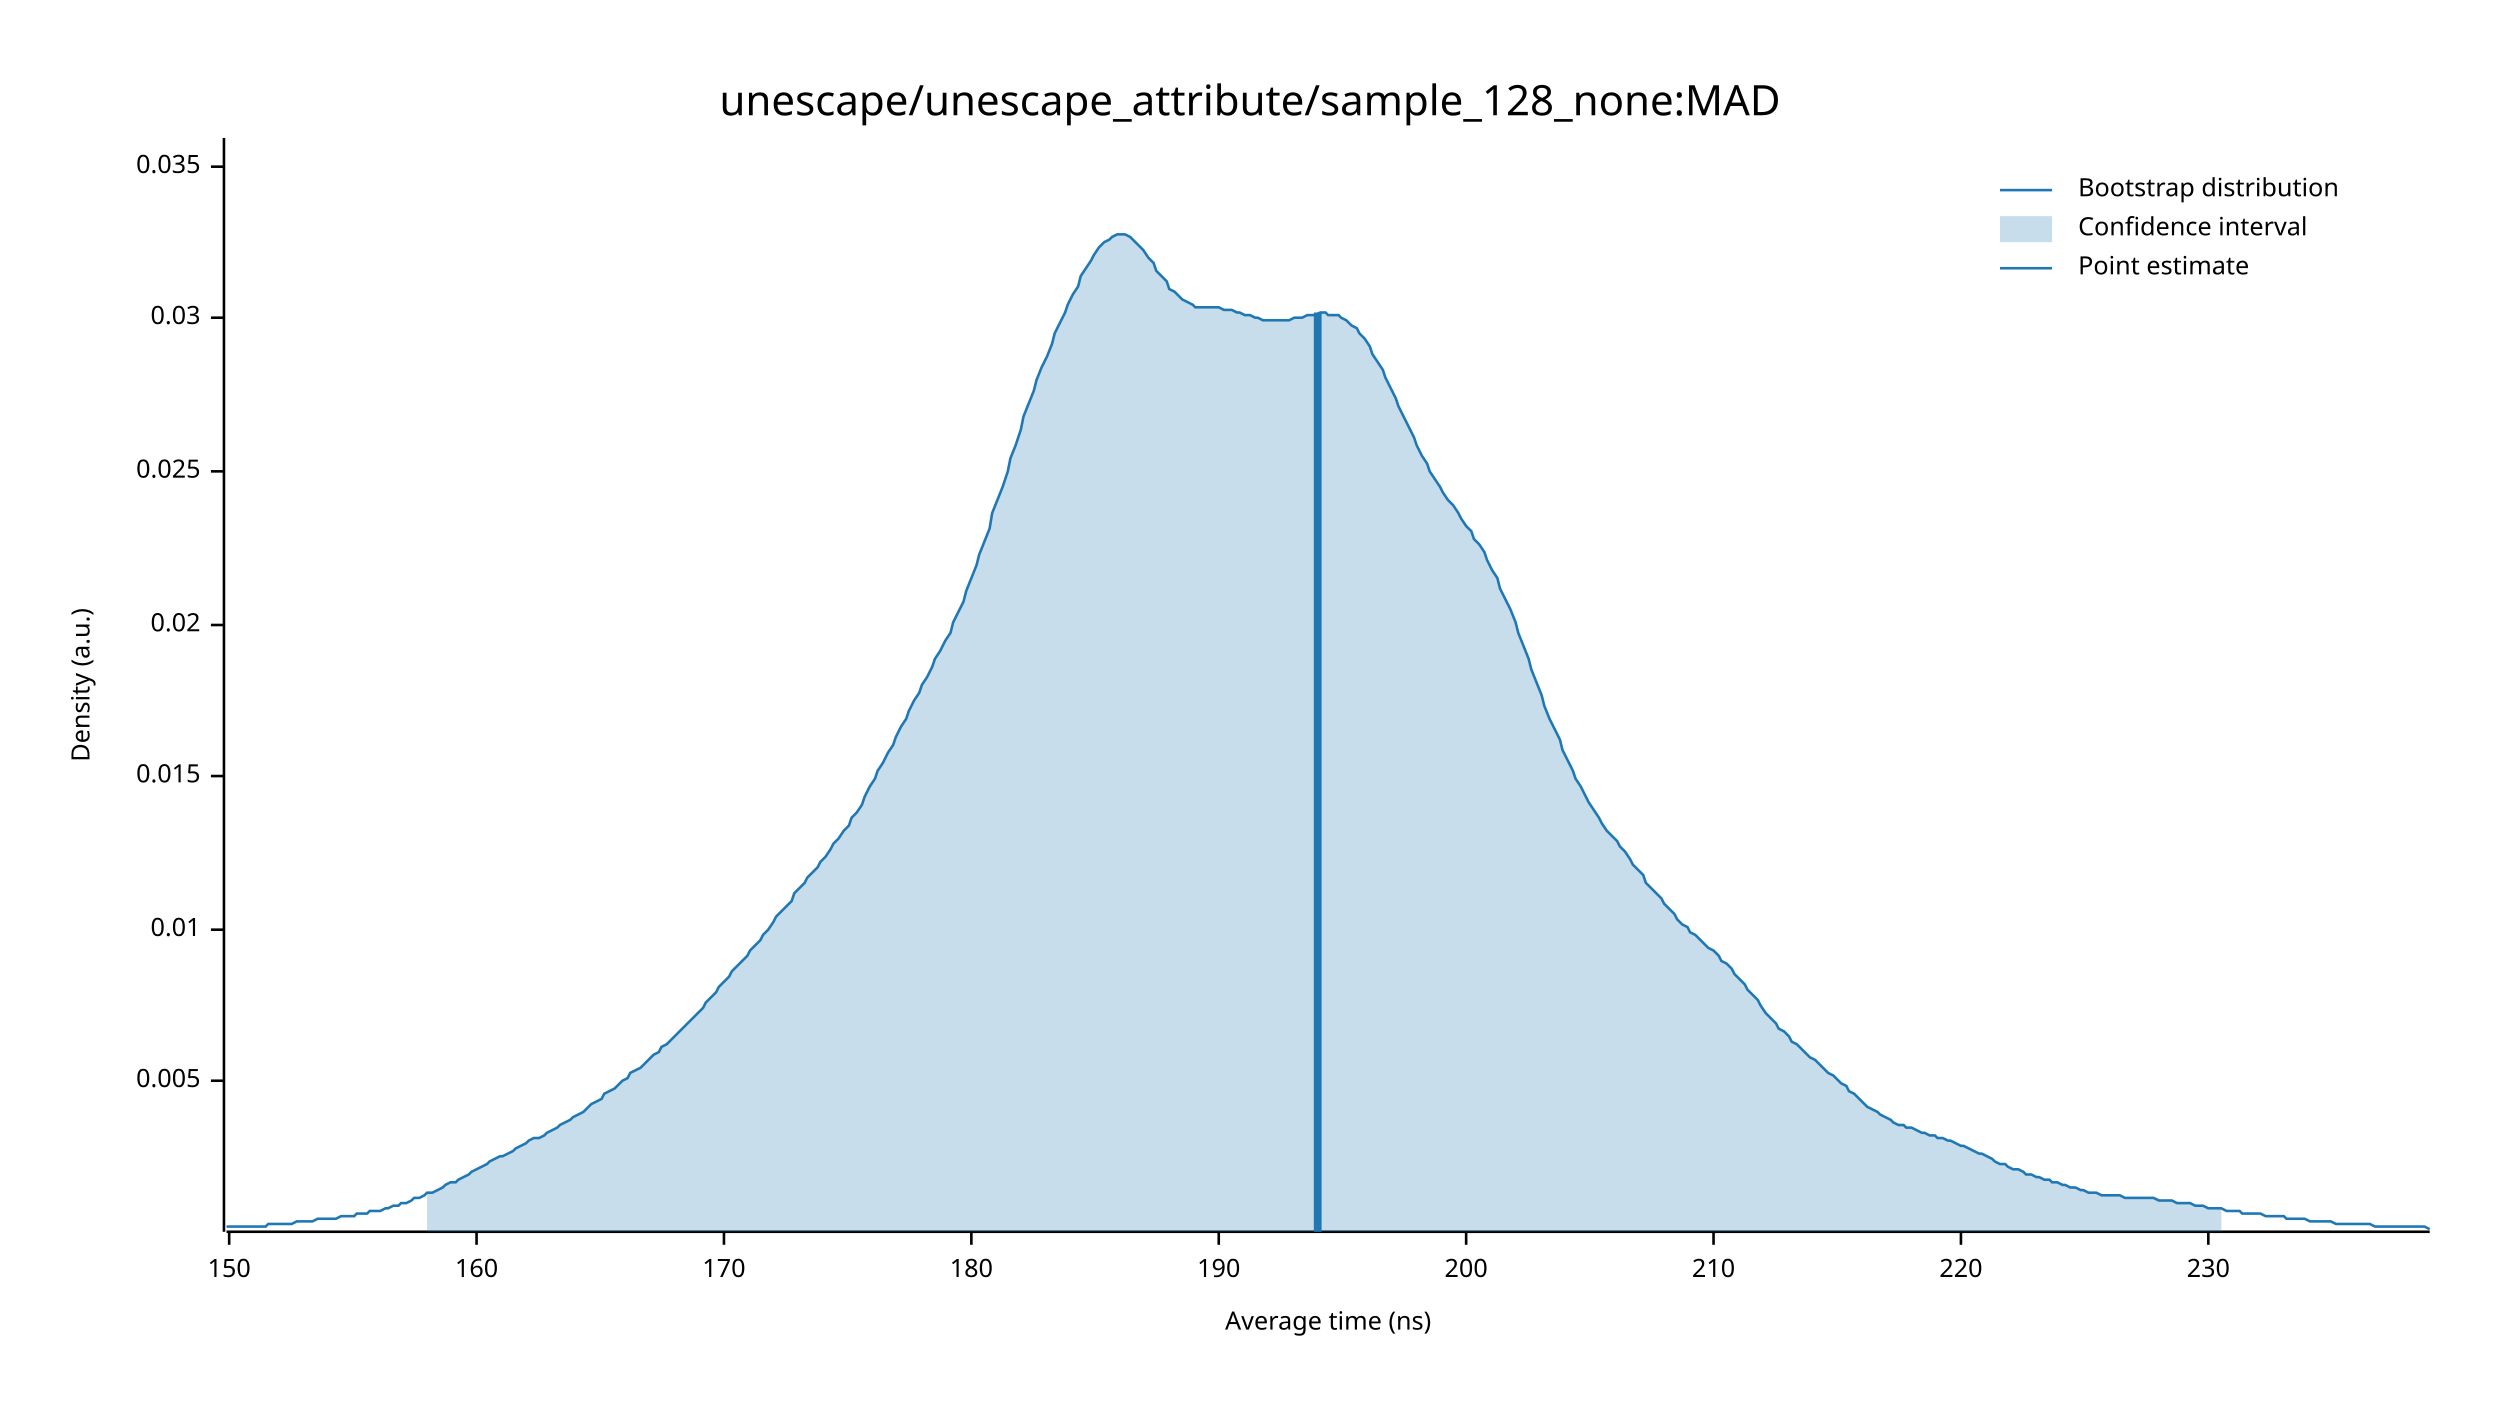
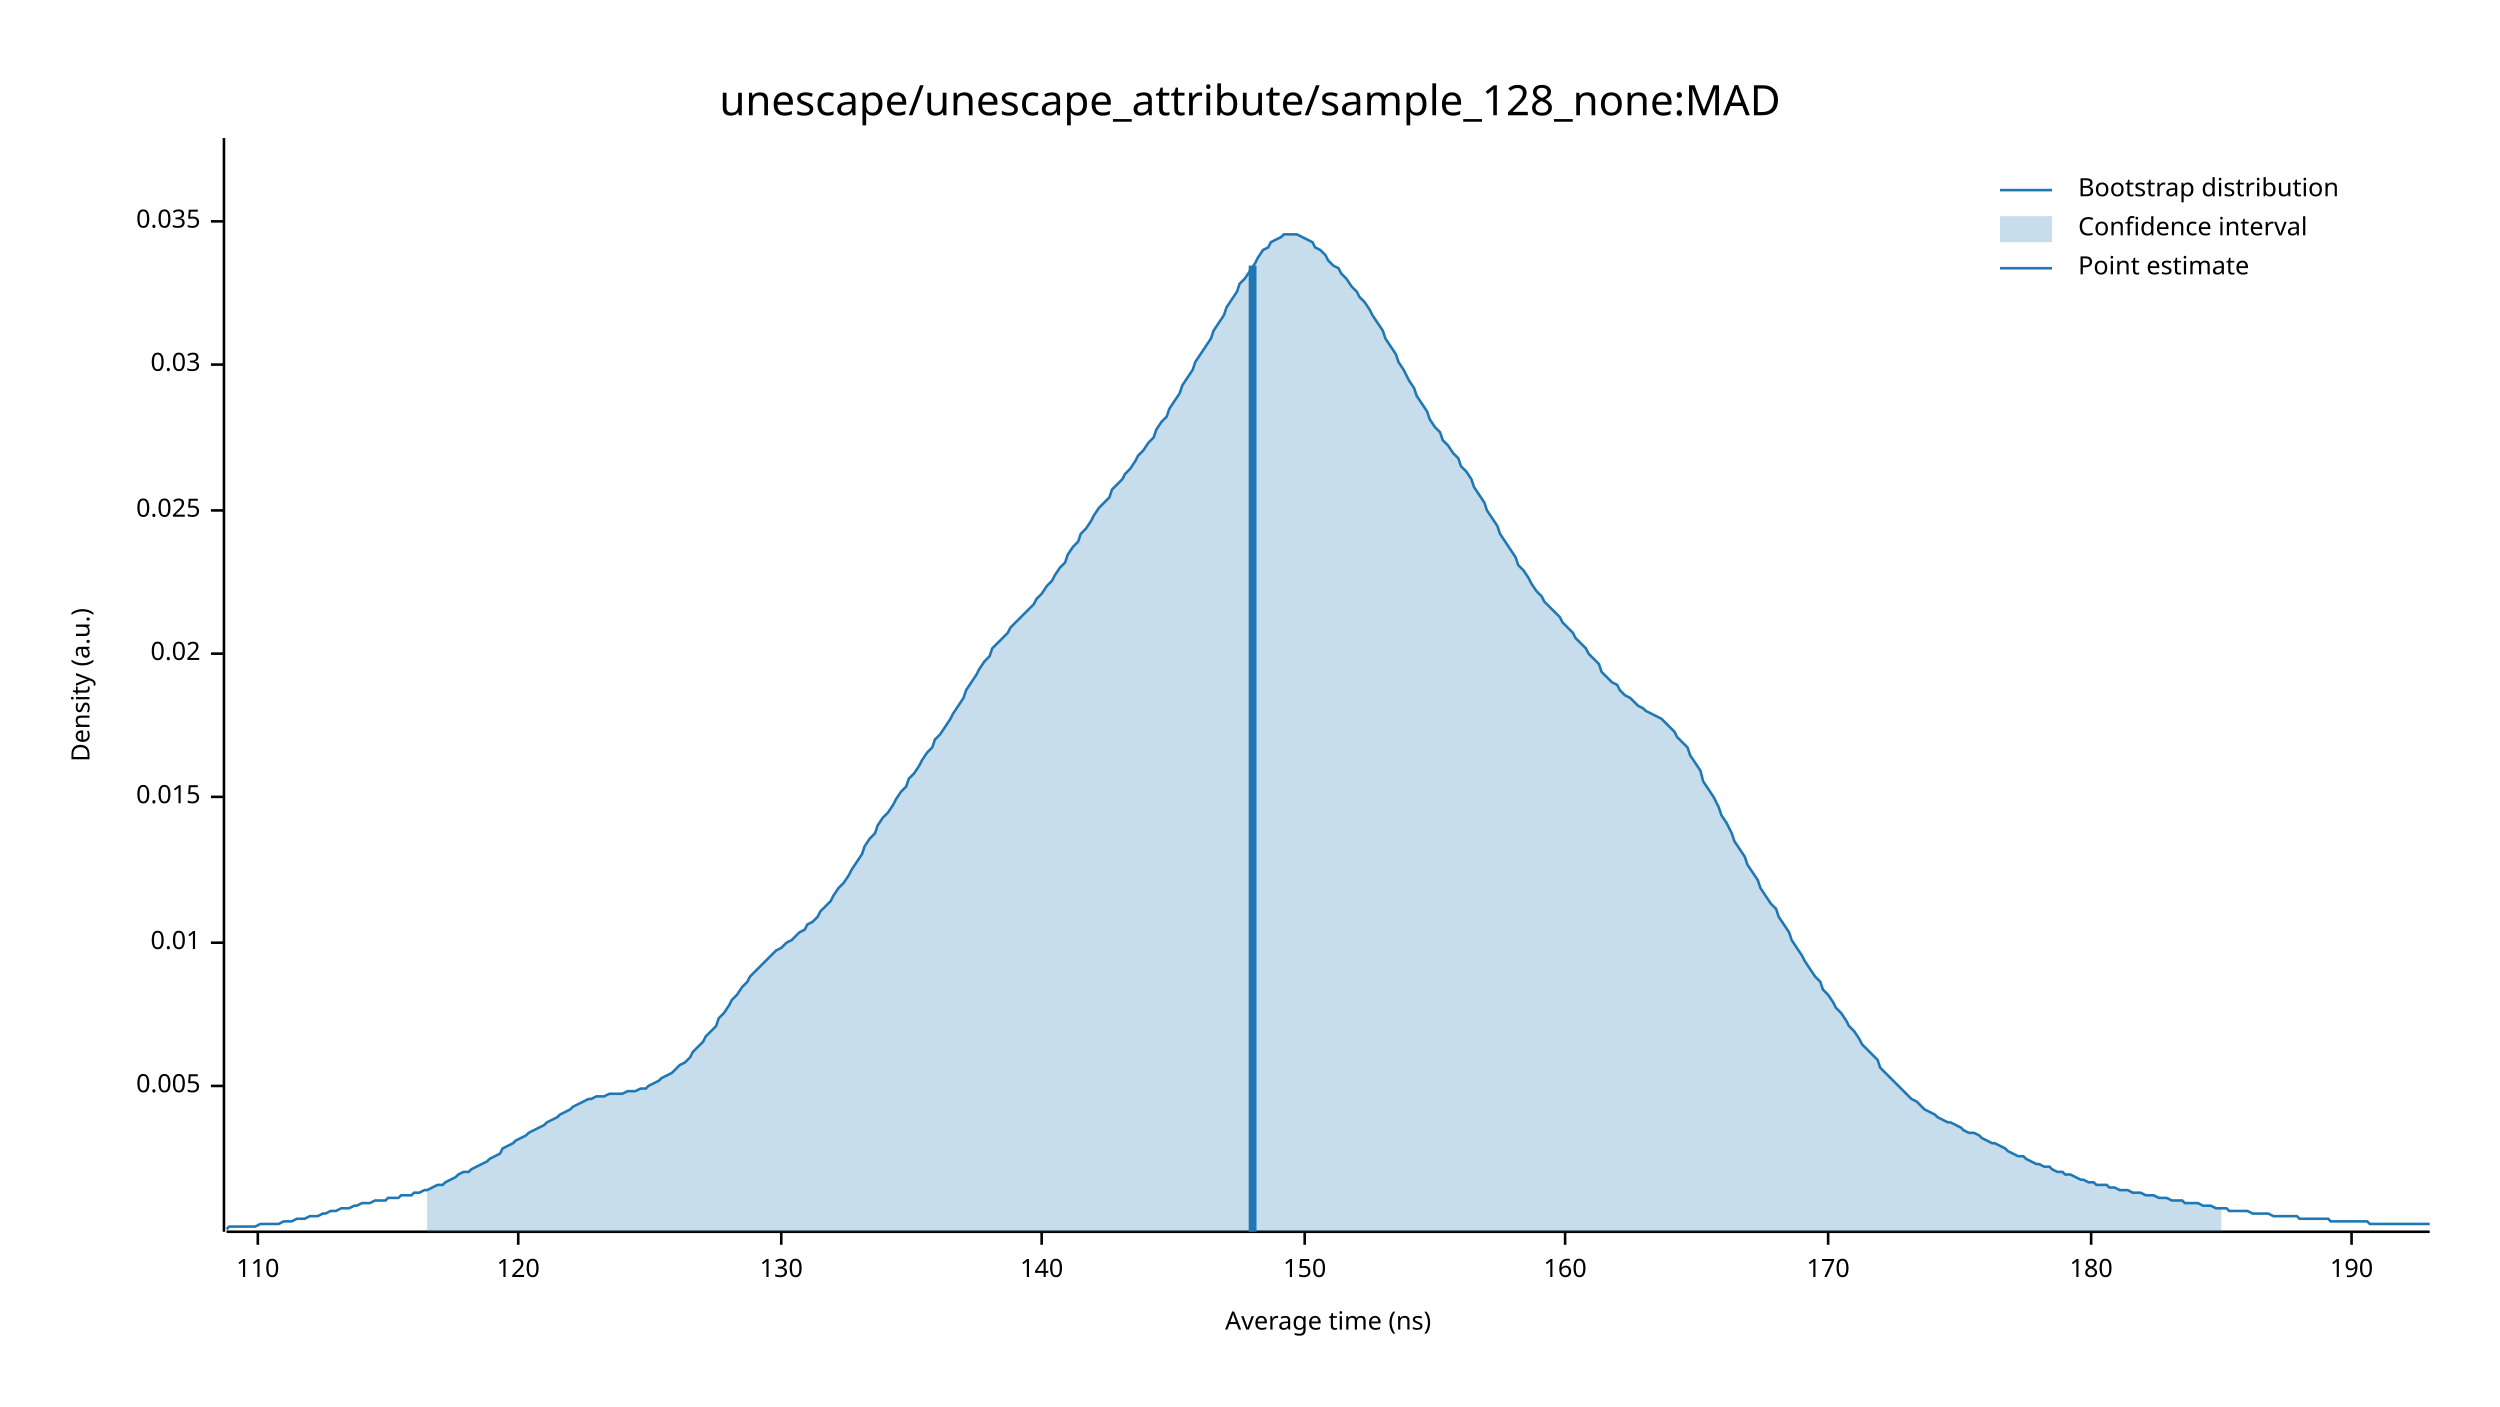
<svg xmlns="http://www.w3.org/2000/svg" width="960" height="540" viewBox="0 0 960 540">
  <text x="480" y="32" dy="0.76em" text-anchor="middle" font-family="sans-serif" font-size="16.129" opacity="1" fill="#000000">
unescape/unescape_attribute/sample_128_none:MAD
</text>
  <text x="27" y="263" dy="0.76em" text-anchor="middle" font-family="sans-serif" font-size="9.677" opacity="1" fill="#000000" transform="rotate(270, 27, 263)">
Density (a.u.)
</text>
  <text x="510" y="513" dy="-0.5ex" text-anchor="middle" font-family="sans-serif" font-size="9.677" opacity="1" fill="#000000">
Average time (ns)
</text>
  <polyline fill="none" opacity="1" stroke="#000000" stroke-width="1" points="86,53 86,473 " />
-   <text x="77" y="415" dy="0.5ex" text-anchor="end" font-family="sans-serif" font-size="9.677" opacity="1" fill="#000000">
+   <text x="77" y="417" dy="0.5ex" text-anchor="end" font-family="sans-serif" font-size="9.677" opacity="1" fill="#000000">
0.005
</text>
-   <polyline fill="none" opacity="1" stroke="#000000" stroke-width="1" points="81,415 86,415 " />
-   <text x="77" y="357" dy="0.5ex" text-anchor="end" font-family="sans-serif" font-size="9.677" opacity="1" fill="#000000">
+   <polyline fill="none" opacity="1" stroke="#000000" stroke-width="1" points="81,417 86,417 " />
+   <text x="77" y="362" dy="0.5ex" text-anchor="end" font-family="sans-serif" font-size="9.677" opacity="1" fill="#000000">
0.01
</text>
-   <polyline fill="none" opacity="1" stroke="#000000" stroke-width="1" points="81,357 86,357 " />
-   <text x="77" y="298" dy="0.5ex" text-anchor="end" font-family="sans-serif" font-size="9.677" opacity="1" fill="#000000">
+   <polyline fill="none" opacity="1" stroke="#000000" stroke-width="1" points="81,362 86,362 " />
+   <text x="77" y="306" dy="0.5ex" text-anchor="end" font-family="sans-serif" font-size="9.677" opacity="1" fill="#000000">
0.015
</text>
-   <polyline fill="none" opacity="1" stroke="#000000" stroke-width="1" points="81,298 86,298 " />
-   <text x="77" y="240" dy="0.5ex" text-anchor="end" font-family="sans-serif" font-size="9.677" opacity="1" fill="#000000">
+   <polyline fill="none" opacity="1" stroke="#000000" stroke-width="1" points="81,306 86,306 " />
+   <text x="77" y="251" dy="0.5ex" text-anchor="end" font-family="sans-serif" font-size="9.677" opacity="1" fill="#000000">
0.02
</text>
-   <polyline fill="none" opacity="1" stroke="#000000" stroke-width="1" points="81,240 86,240 " />
-   <text x="77" y="181" dy="0.5ex" text-anchor="end" font-family="sans-serif" font-size="9.677" opacity="1" fill="#000000">
+   <polyline fill="none" opacity="1" stroke="#000000" stroke-width="1" points="81,251 86,251 " />
+   <text x="77" y="196" dy="0.5ex" text-anchor="end" font-family="sans-serif" font-size="9.677" opacity="1" fill="#000000">
0.025
</text>
-   <polyline fill="none" opacity="1" stroke="#000000" stroke-width="1" points="81,181 86,181 " />
-   <text x="77" y="122" dy="0.5ex" text-anchor="end" font-family="sans-serif" font-size="9.677" opacity="1" fill="#000000">
+   <polyline fill="none" opacity="1" stroke="#000000" stroke-width="1" points="81,196 86,196 " />
+   <text x="77" y="140" dy="0.5ex" text-anchor="end" font-family="sans-serif" font-size="9.677" opacity="1" fill="#000000">
0.03
</text>
-   <polyline fill="none" opacity="1" stroke="#000000" stroke-width="1" points="81,122 86,122 " />
-   <text x="77" y="64" dy="0.5ex" text-anchor="end" font-family="sans-serif" font-size="9.677" opacity="1" fill="#000000">
+   <polyline fill="none" opacity="1" stroke="#000000" stroke-width="1" points="81,140 86,140 " />
+   <text x="77" y="85" dy="0.5ex" text-anchor="end" font-family="sans-serif" font-size="9.677" opacity="1" fill="#000000">
0.035
</text>
-   <polyline fill="none" opacity="1" stroke="#000000" stroke-width="1" points="81,64 86,64 " />
+   <polyline fill="none" opacity="1" stroke="#000000" stroke-width="1" points="81,85 86,85 " />
  <polyline fill="none" opacity="1" stroke="#000000" stroke-width="1" points="87,473 933,473 " />
-   <text x="88" y="483" dy="0.76em" text-anchor="middle" font-family="sans-serif" font-size="9.677" opacity="1" fill="#000000">
+   <text x="99" y="483" dy="0.76em" text-anchor="middle" font-family="sans-serif" font-size="9.677" opacity="1" fill="#000000">
+ 110
+ </text>
+   <polyline fill="none" opacity="1" stroke="#000000" stroke-width="1" points="99,473 99,478 " />
+   <text x="199" y="483" dy="0.76em" text-anchor="middle" font-family="sans-serif" font-size="9.677" opacity="1" fill="#000000">
+ 120
+ </text>
+   <polyline fill="none" opacity="1" stroke="#000000" stroke-width="1" points="199,473 199,478 " />
+   <text x="300" y="483" dy="0.76em" text-anchor="middle" font-family="sans-serif" font-size="9.677" opacity="1" fill="#000000">
+ 130
+ </text>
+   <polyline fill="none" opacity="1" stroke="#000000" stroke-width="1" points="300,473 300,478 " />
+   <text x="400" y="483" dy="0.76em" text-anchor="middle" font-family="sans-serif" font-size="9.677" opacity="1" fill="#000000">
+ 140
+ </text>
+   <polyline fill="none" opacity="1" stroke="#000000" stroke-width="1" points="400,473 400,478 " />
+   <text x="501" y="483" dy="0.76em" text-anchor="middle" font-family="sans-serif" font-size="9.677" opacity="1" fill="#000000">
150
</text>
-   <polyline fill="none" opacity="1" stroke="#000000" stroke-width="1" points="88,473 88,478 " />
-   <text x="183" y="483" dy="0.76em" text-anchor="middle" font-family="sans-serif" font-size="9.677" opacity="1" fill="#000000">
+   <polyline fill="none" opacity="1" stroke="#000000" stroke-width="1" points="501,473 501,478 " />
+   <text x="601" y="483" dy="0.76em" text-anchor="middle" font-family="sans-serif" font-size="9.677" opacity="1" fill="#000000">
160
</text>
-   <polyline fill="none" opacity="1" stroke="#000000" stroke-width="1" points="183,473 183,478 " />
-   <text x="278" y="483" dy="0.76em" text-anchor="middle" font-family="sans-serif" font-size="9.677" opacity="1" fill="#000000">
+   <polyline fill="none" opacity="1" stroke="#000000" stroke-width="1" points="601,473 601,478 " />
+   <text x="702" y="483" dy="0.76em" text-anchor="middle" font-family="sans-serif" font-size="9.677" opacity="1" fill="#000000">
170
</text>
-   <polyline fill="none" opacity="1" stroke="#000000" stroke-width="1" points="278,473 278,478 " />
-   <text x="373" y="483" dy="0.76em" text-anchor="middle" font-family="sans-serif" font-size="9.677" opacity="1" fill="#000000">
+   <polyline fill="none" opacity="1" stroke="#000000" stroke-width="1" points="702,473 702,478 " />
+   <text x="803" y="483" dy="0.76em" text-anchor="middle" font-family="sans-serif" font-size="9.677" opacity="1" fill="#000000">
180
</text>
-   <polyline fill="none" opacity="1" stroke="#000000" stroke-width="1" points="373,473 373,478 " />
-   <text x="468" y="483" dy="0.76em" text-anchor="middle" font-family="sans-serif" font-size="9.677" opacity="1" fill="#000000">
+   <polyline fill="none" opacity="1" stroke="#000000" stroke-width="1" points="803,473 803,478 " />
+   <text x="903" y="483" dy="0.76em" text-anchor="middle" font-family="sans-serif" font-size="9.677" opacity="1" fill="#000000">
190
</text>
-   <polyline fill="none" opacity="1" stroke="#000000" stroke-width="1" points="468,473 468,478 " />
-   <text x="563" y="483" dy="0.76em" text-anchor="middle" font-family="sans-serif" font-size="9.677" opacity="1" fill="#000000">
- 200
- </text>
-   <polyline fill="none" opacity="1" stroke="#000000" stroke-width="1" points="563,473 563,478 " />
-   <text x="658" y="483" dy="0.76em" text-anchor="middle" font-family="sans-serif" font-size="9.677" opacity="1" fill="#000000">
- 210
- </text>
-   <polyline fill="none" opacity="1" stroke="#000000" stroke-width="1" points="658,473 658,478 " />
-   <text x="753" y="483" dy="0.76em" text-anchor="middle" font-family="sans-serif" font-size="9.677" opacity="1" fill="#000000">
- 220
- </text>
-   <polyline fill="none" opacity="1" stroke="#000000" stroke-width="1" points="753,473 753,478 " />
-   <text x="848" y="483" dy="0.76em" text-anchor="middle" font-family="sans-serif" font-size="9.677" opacity="1" fill="#000000">
- 230
- </text>
-   <polyline fill="none" opacity="1" stroke="#000000" stroke-width="1" points="848,473 848,478 " />
-   <polyline fill="none" opacity="1" stroke="#1F78B4" stroke-width="1" points="87,471 88,471 90,471 92,471 93,471 95,471 97,471 98,471 100,471 102,471 103,470 105,470 107,470 109,470 110,470 112,470 114,469 115,469 117,469 119,469 120,469 122,468 124,468 125,468 127,468 129,468 131,467 132,467 134,467 136,467 137,466 139,466 141,466 142,465 144,465 146,465 148,464 149,464 151,463 153,463 154,462 156,462 158,461 159,460 161,460 163,459 164,458 166,458 168,457 170,456 171,455 173,454 175,454 176,453 178,452 180,451 181,450 183,449 185,448 187,447 188,446 190,445 192,444 193,444 195,443 197,442 198,441 200,440 202,439 203,438 205,437 207,437 209,436 210,435 212,434 214,433 215,432 217,431 219,430 220,429 222,428 224,427 226,425 227,424 229,423 231,422 232,420 234,419 236,418 237,417 239,415 241,414 242,412 244,411 246,410 248,408 249,407 251,405 253,404 254,402 256,401 258,399 259,398 261,396 263,394 265,392 266,391 268,389 270,387 271,385 273,383 275,381 276,379 278,377 280,375 281,373 283,371 285,369 287,367 288,365 290,363 292,361 293,359 295,357 297,354 298,352 300,350 302,348 304,346 305,343 307,341 309,339 310,337 312,335 314,333 315,331 317,329 319,326 320,324 322,322 324,319 326,317 327,314 329,312 331,309 332,306 334,302 336,299 337,296 339,293 341,289 343,286 344,283 346,279 348,276 349,273 351,269 353,266 354,263 356,260 358,256 359,253 361,250 363,246 365,243 366,239 368,235 370,231 371,227 373,222 375,217 376,213 378,208 380,203 381,197 383,192 385,187 387,181 388,176 390,171 392,165 393,160 395,155 397,150 398,146 400,141 402,137 404,132 405,128 407,124 409,120 410,117 412,113 414,110 415,106 417,103 419,100 420,98 422,95 424,93 426,92 427,91 429,90 431,90 432,90 434,91 436,93 437,94 439,96 441,99 443,101 444,104 446,106 448,108 449,111 451,112 453,114 454,115 456,116 458,117 459,118 461,118 463,118 465,118 466,118 468,118 470,119 471,119 473,119 475,120 476,120 478,121 480,121 482,122 483,122 485,123 487,123 488,123 490,123 492,123 493,123 495,123 497,122 498,122 500,122 502,121 504,121 505,121 507,120 509,120 510,121 512,121 514,121 515,122 517,123 519,125 521,126 522,128 524,130 526,133 527,136 529,139 531,142 532,145 534,149 536,153 537,156 539,160 541,164 543,168 544,171 546,175 548,178 549,181 551,184 553,187 554,189 556,192 558,194 560,197 561,199 563,202 565,204 566,207 568,209 570,212 571,215 573,219 575,222 576,226 578,230 580,234 582,239 583,243 585,248 587,253 588,257 590,262 592,267 593,271 595,276 597,280 599,284 600,288 602,292 604,296 605,299 607,302 609,306 610,308 612,311 614,314 615,316 617,319 619,321 621,323 622,325 624,327 626,330 627,332 629,334 631,336 632,339 634,341 636,343 638,345 639,347 641,349 643,351 644,353 646,355 648,356 649,358 651,359 653,361 654,362 656,364 658,365 660,367 661,369 663,370 665,372 666,374 668,376 670,378 671,380 673,382 675,384 676,386 678,389 680,391 682,393 683,395 685,396 687,398 688,400 690,401 692,403 693,404 695,406 697,407 699,409 700,410 702,412 704,413 705,414 707,416 709,417 710,419 712,420 714,422 715,423 717,425 719,426 721,427 722,428 724,429 726,430 727,431 729,432 731,432 732,433 734,433 736,434 738,435 739,435 741,436 743,436 744,437 746,437 748,438 749,438 751,439 753,440 754,440 756,441 758,442 760,443 761,443 763,444 765,445 766,446 768,447 770,447 771,448 773,449 775,449 777,450 778,451 780,451 782,452 783,452 785,453 787,453 788,454 790,454 792,455 793,455 795,456 797,456 799,457 800,457 802,458 804,458 805,458 807,459 809,459 810,459 812,459 814,459 816,460 817,460 819,460 821,460 822,460 824,460 826,460 827,460 829,461 831,461 832,461 834,461 836,462 838,462 839,462 841,462 843,463 844,463 846,463 848,464 849,464 851,464 853,464 855,465 856,465 858,465 860,465 861,466 863,466 865,466 866,466 868,466 870,467 871,467 873,467 875,467 877,467 878,468 880,468 882,468 883,468 885,468 887,469 888,469 890,469 892,469 894,469 895,469 897,470 899,470 900,470 902,470 904,470 905,470 907,470 909,470 910,470 912,471 914,471 916,471 917,471 919,471 921,471 922,471 924,471 926,471 927,471 929,471 931,471 933,472 " />
-   <polygon opacity="0.25" fill="#1F78B4" points="164,458 166,458 168,457 170,456 171,455 173,454 175,454 176,453 178,452 180,451 181,450 183,449 185,448 187,447 188,446 190,445 192,444 193,444 195,443 197,442 198,441 200,440 202,439 203,438 205,437 207,437 209,436 210,435 212,434 214,433 215,432 217,431 219,430 220,429 222,428 224,427 226,425 227,424 229,423 231,422 232,420 234,419 236,418 237,417 239,415 241,414 242,412 244,411 246,410 248,408 249,407 251,405 253,404 254,402 256,401 258,399 259,398 261,396 263,394 265,392 266,391 268,389 270,387 271,385 273,383 275,381 276,379 278,377 280,375 281,373 283,371 285,369 287,367 288,365 290,363 292,361 293,359 295,357 297,354 298,352 300,350 302,348 304,346 305,343 307,341 309,339 310,337 312,335 314,333 315,331 317,329 319,326 320,324 322,322 324,319 326,317 327,314 329,312 331,309 332,306 334,302 336,299 337,296 339,293 341,289 343,286 344,283 346,279 348,276 349,273 351,269 353,266 354,263 356,260 358,256 359,253 361,250 363,246 365,243 366,239 368,235 370,231 371,227 373,222 375,217 376,213 378,208 380,203 381,197 383,192 385,187 387,181 388,176 390,171 392,165 393,160 395,155 397,150 398,146 400,141 402,137 404,132 405,128 407,124 409,120 410,117 412,113 414,110 415,106 417,103 419,100 420,98 422,95 424,93 426,92 427,91 429,90 431,90 432,90 434,91 436,93 437,94 439,96 441,99 443,101 444,104 446,106 448,108 449,111 451,112 453,114 454,115 456,116 458,117 459,118 461,118 463,118 465,118 466,118 468,118 470,119 471,119 473,119 475,120 476,120 478,121 480,121 482,122 483,122 485,123 487,123 488,123 490,123 492,123 493,123 495,123 497,122 498,122 500,122 502,121 504,121 505,121 507,120 509,120 510,121 512,121 514,121 515,122 517,123 519,125 521,126 522,128 524,130 526,133 527,136 529,139 531,142 532,145 534,149 536,153 537,156 539,160 541,164 543,168 544,171 546,175 548,178 549,181 551,184 553,187 554,189 556,192 558,194 560,197 561,199 563,202 565,204 566,207 568,209 570,212 571,215 573,219 575,222 576,226 578,230 580,234 582,239 583,243 585,248 587,253 588,257 590,262 592,267 593,271 595,276 597,280 599,284 600,288 602,292 604,296 605,299 607,302 609,306 610,308 612,311 614,314 615,316 617,319 619,321 621,323 622,325 624,327 626,330 627,332 629,334 631,336 632,339 634,341 636,343 638,345 639,347 641,349 643,351 644,353 646,355 648,356 649,358 651,359 653,361 654,362 656,364 658,365 660,367 661,369 663,370 665,372 666,374 668,376 670,378 671,380 673,382 675,384 676,386 678,389 680,391 682,393 683,395 685,396 687,398 688,400 690,401 692,403 693,404 695,406 697,407 699,409 700,410 702,412 704,413 705,414 707,416 709,417 710,419 712,420 714,422 715,423 717,425 719,426 721,427 722,428 724,429 726,430 727,431 729,432 731,432 732,433 734,433 736,434 738,435 739,435 741,436 743,436 744,437 746,437 748,438 749,438 751,439 753,440 754,440 756,441 758,442 760,443 761,443 763,444 765,445 766,446 768,447 770,447 771,448 773,449 775,449 777,450 778,451 780,451 782,452 783,452 785,453 787,453 788,454 790,454 792,455 793,455 795,456 797,456 799,457 800,457 802,458 804,458 805,458 807,459 809,459 810,459 812,459 814,459 816,460 817,460 819,460 821,460 822,460 824,460 826,460 827,460 829,461 831,461 832,461 834,461 836,462 838,462 839,462 841,462 843,463 844,463 846,463 848,464 849,464 851,464 853,464 853,473 164,473 " />
-   <polyline fill="none" opacity="1" stroke="#1F78B4" stroke-width="3" points="506,473 506,120 " />
+   <polyline fill="none" opacity="1" stroke="#000000" stroke-width="1" points="903,473 903,478 " />
+   <polyline fill="none" opacity="1" stroke="#1F78B4" stroke-width="1" points="87,472 88,471 90,471 92,471 93,471 95,471 97,471 98,471 100,470 102,470 103,470 105,470 107,470 109,469 110,469 112,469 114,468 115,468 117,468 119,467 120,467 122,467 124,466 125,466 127,465 129,465 131,464 132,464 134,464 136,463 137,463 139,462 141,462 142,462 144,461 146,461 148,461 149,460 151,460 153,460 154,459 156,459 158,459 159,458 161,458 163,457 164,457 166,456 168,455 170,455 171,454 173,453 175,452 176,451 178,450 180,450 181,449 183,448 185,447 187,446 188,445 190,444 192,443 193,441 195,440 197,439 198,438 200,437 202,436 203,435 205,434 207,433 209,432 210,431 212,430 214,429 215,428 217,427 219,426 220,425 222,424 224,423 226,422 227,422 229,421 231,421 232,421 234,420 236,420 237,420 239,420 241,419 242,419 244,419 246,418 248,418 249,417 251,416 253,415 254,414 256,413 258,412 259,411 261,409 263,408 265,406 266,404 268,402 270,400 271,398 273,396 275,394 276,391 278,389 280,386 281,384 283,382 285,379 287,377 288,375 290,373 292,371 293,370 295,368 297,366 298,365 300,364 302,362 304,361 305,360 307,358 309,357 310,355 312,354 314,352 315,350 317,348 319,346 320,344 322,341 324,339 326,336 327,334 329,331 331,328 332,325 334,322 336,320 337,317 339,314 341,312 343,309 344,307 346,304 348,302 349,299 351,297 353,294 354,292 356,289 358,287 359,284 361,282 363,279 365,276 366,274 368,271 370,268 371,265 373,262 375,259 376,257 378,254 380,252 381,249 383,247 385,245 387,243 388,241 390,239 392,237 393,236 395,234 397,232 398,230 400,228 402,225 404,223 405,221 407,218 409,216 410,213 412,210 414,208 415,205 417,203 419,200 420,198 422,195 424,193 426,191 427,188 429,186 431,184 432,182 434,180 436,177 437,175 439,173 441,170 443,168 444,165 446,162 448,160 449,157 451,154 453,151 454,148 456,145 458,142 459,139 461,136 463,133 465,130 466,127 468,124 470,121 471,118 473,115 475,112 476,109 478,107 480,104 482,101 483,99 485,96 487,95 488,93 490,92 492,91 493,90 495,90 497,90 498,90 500,91 502,92 504,93 505,95 507,96 509,98 510,100 512,102 514,103 515,105 517,107 519,110 521,112 522,114 524,116 526,119 527,121 529,124 531,127 532,130 534,133 536,136 537,139 539,142 541,146 543,149 544,152 546,155 548,158 549,161 551,164 553,166 554,169 556,171 558,174 560,176 561,179 563,181 565,184 566,187 568,190 570,193 571,196 573,199 575,202 576,205 578,208 580,211 582,214 583,217 585,219 587,222 588,224 590,227 592,229 593,231 595,233 597,235 599,237 600,239 602,241 604,243 605,245 607,247 609,249 610,251 612,253 614,255 615,258 617,260 619,262 621,263 622,265 624,267 626,268 627,269 629,271 631,272 632,273 634,274 636,275 638,276 639,277 641,279 643,281 644,283 646,285 648,287 649,290 651,293 653,296 654,300 656,303 658,306 660,310 661,313 663,316 665,320 666,323 668,326 670,329 671,332 673,335 675,338 676,341 678,344 680,347 682,349 683,352 685,355 687,358 688,361 690,364 692,367 693,369 695,372 697,375 699,377 700,380 702,382 704,385 705,387 707,389 709,392 710,394 712,396 714,399 715,401 717,403 719,405 721,407 722,410 724,412 726,414 727,415 729,417 731,419 732,420 734,422 736,423 738,425 739,426 741,427 743,428 744,429 746,430 748,431 749,431 751,432 753,433 754,434 756,435 758,435 760,436 761,437 763,438 765,439 766,439 768,440 770,441 771,442 773,443 775,444 777,444 778,445 780,446 782,447 783,447 785,448 787,448 788,449 790,450 792,450 793,451 795,451 797,452 799,453 800,453 802,454 804,454 805,455 807,455 809,455 810,456 812,456 814,457 816,457 817,457 819,458 821,458 822,458 824,459 826,459 827,459 829,460 831,460 832,460 834,461 836,461 838,461 839,462 841,462 843,462 844,462 846,463 848,463 849,463 851,464 853,464 855,464 856,465 858,465 860,465 861,465 863,465 865,466 866,466 868,466 870,466 871,466 873,467 875,467 877,467 878,467 880,467 882,467 883,468 885,468 887,468 888,468 890,468 892,468 894,468 895,469 897,469 899,469 900,469 902,469 904,469 905,469 907,469 909,469 910,470 912,470 914,470 916,470 917,470 919,470 921,470 922,470 924,470 926,470 927,470 929,470 931,470 933,470 " />
+   <polygon opacity="0.25" fill="#1F78B4" points="164,457 166,456 168,455 170,455 171,454 173,453 175,452 176,451 178,450 180,450 181,449 183,448 185,447 187,446 188,445 190,444 192,443 193,441 195,440 197,439 198,438 200,437 202,436 203,435 205,434 207,433 209,432 210,431 212,430 214,429 215,428 217,427 219,426 220,425 222,424 224,423 226,422 227,422 229,421 231,421 232,421 234,420 236,420 237,420 239,420 241,419 242,419 244,419 246,418 248,418 249,417 251,416 253,415 254,414 256,413 258,412 259,411 261,409 263,408 265,406 266,404 268,402 270,400 271,398 273,396 275,394 276,391 278,389 280,386 281,384 283,382 285,379 287,377 288,375 290,373 292,371 293,370 295,368 297,366 298,365 300,364 302,362 304,361 305,360 307,358 309,357 310,355 312,354 314,352 315,350 317,348 319,346 320,344 322,341 324,339 326,336 327,334 329,331 331,328 332,325 334,322 336,320 337,317 339,314 341,312 343,309 344,307 346,304 348,302 349,299 351,297 353,294 354,292 356,289 358,287 359,284 361,282 363,279 365,276 366,274 368,271 370,268 371,265 373,262 375,259 376,257 378,254 380,252 381,249 383,247 385,245 387,243 388,241 390,239 392,237 393,236 395,234 397,232 398,230 400,228 402,225 404,223 405,221 407,218 409,216 410,213 412,210 414,208 415,205 417,203 419,200 420,198 422,195 424,193 426,191 427,188 429,186 431,184 432,182 434,180 436,177 437,175 439,173 441,170 443,168 444,165 446,162 448,160 449,157 451,154 453,151 454,148 456,145 458,142 459,139 461,136 463,133 465,130 466,127 468,124 470,121 471,118 473,115 475,112 476,109 478,107 480,104 482,101 483,99 485,96 487,95 488,93 490,92 492,91 493,90 495,90 497,90 498,90 500,91 502,92 504,93 505,95 507,96 509,98 510,100 512,102 514,103 515,105 517,107 519,110 521,112 522,114 524,116 526,119 527,121 529,124 531,127 532,130 534,133 536,136 537,139 539,142 541,146 543,149 544,152 546,155 548,158 549,161 551,164 553,166 554,169 556,171 558,174 560,176 561,179 563,181 565,184 566,187 568,190 570,193 571,196 573,199 575,202 576,205 578,208 580,211 582,214 583,217 585,219 587,222 588,224 590,227 592,229 593,231 595,233 597,235 599,237 600,239 602,241 604,243 605,245 607,247 609,249 610,251 612,253 614,255 615,258 617,260 619,262 621,263 622,265 624,267 626,268 627,269 629,271 631,272 632,273 634,274 636,275 638,276 639,277 641,279 643,281 644,283 646,285 648,287 649,290 651,293 653,296 654,300 656,303 658,306 660,310 661,313 663,316 665,320 666,323 668,326 670,329 671,332 673,335 675,338 676,341 678,344 680,347 682,349 683,352 685,355 687,358 688,361 690,364 692,367 693,369 695,372 697,375 699,377 700,380 702,382 704,385 705,387 707,389 709,392 710,394 712,396 714,399 715,401 717,403 719,405 721,407 722,410 724,412 726,414 727,415 729,417 731,419 732,420 734,422 736,423 738,425 739,426 741,427 743,428 744,429 746,430 748,431 749,431 751,432 753,433 754,434 756,435 758,435 760,436 761,437 763,438 765,439 766,439 768,440 770,441 771,442 773,443 775,444 777,444 778,445 780,446 782,447 783,447 785,448 787,448 788,449 790,450 792,450 793,451 795,451 797,452 799,453 800,453 802,454 804,454 805,455 807,455 809,455 810,456 812,456 814,457 816,457 817,457 819,458 821,458 822,458 824,459 826,459 827,459 829,460 831,460 832,460 834,461 836,461 838,461 839,462 841,462 843,462 844,462 846,463 848,463 849,463 851,464 853,464 853,473 164,473 " />
+   <polyline fill="none" opacity="1" stroke="#1F78B4" stroke-width="3" points="481,473 481,102 " />
  <text x="798" y="68" dy="0.76em" text-anchor="start" font-family="sans-serif" font-size="9.677" opacity="1" fill="#000000">
Bootstrap distribution
</text>
  <text x="798" y="83" dy="0.76em" text-anchor="start" font-family="sans-serif" font-size="9.677" opacity="1" fill="#000000">
Confidence interval
</text>
  <text x="798" y="98" dy="0.76em" text-anchor="start" font-family="sans-serif" font-size="9.677" opacity="1" fill="#000000">
Point estimate
</text>
  <polyline fill="none" opacity="1" stroke="#1F78B4" stroke-width="1" points="768,73 788,73 " />
  <rect x="768" y="83" width="20" height="10" opacity="0.25" fill="#1F78B4" stroke="none" />
  <polyline fill="none" opacity="1" stroke="#1F78B4" stroke-width="1" points="768,103 788,103 " />
</svg>
